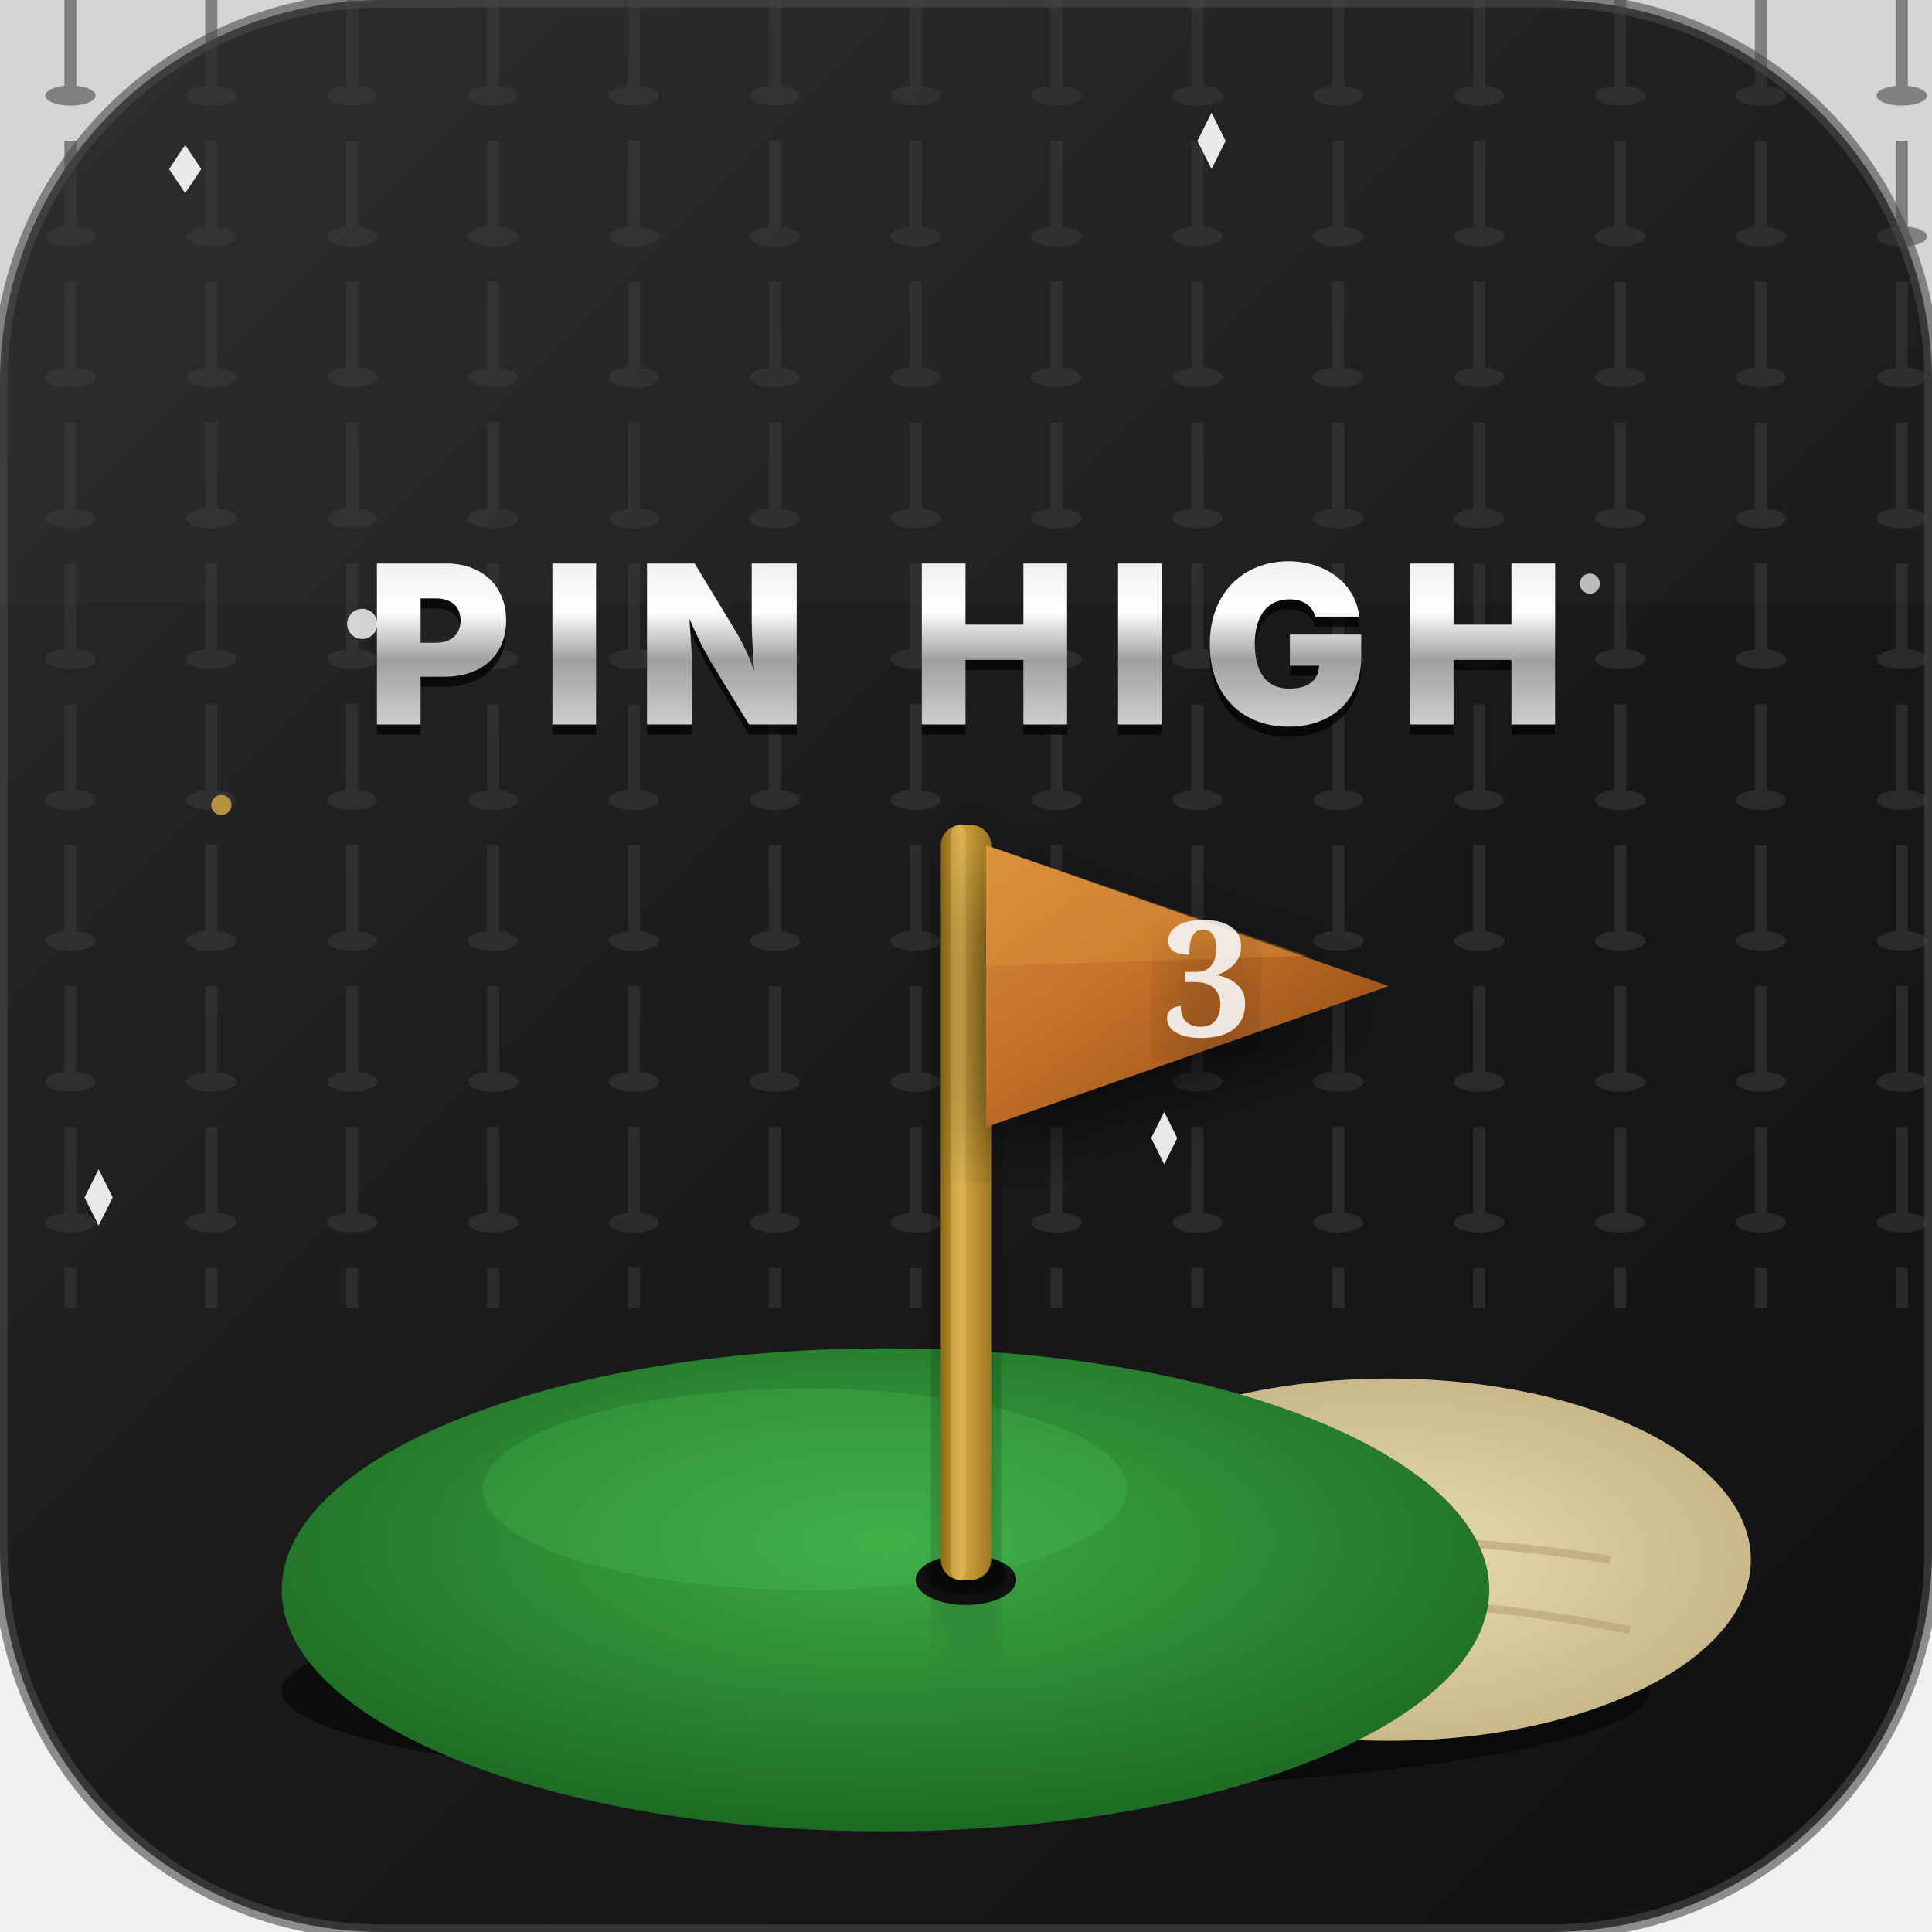
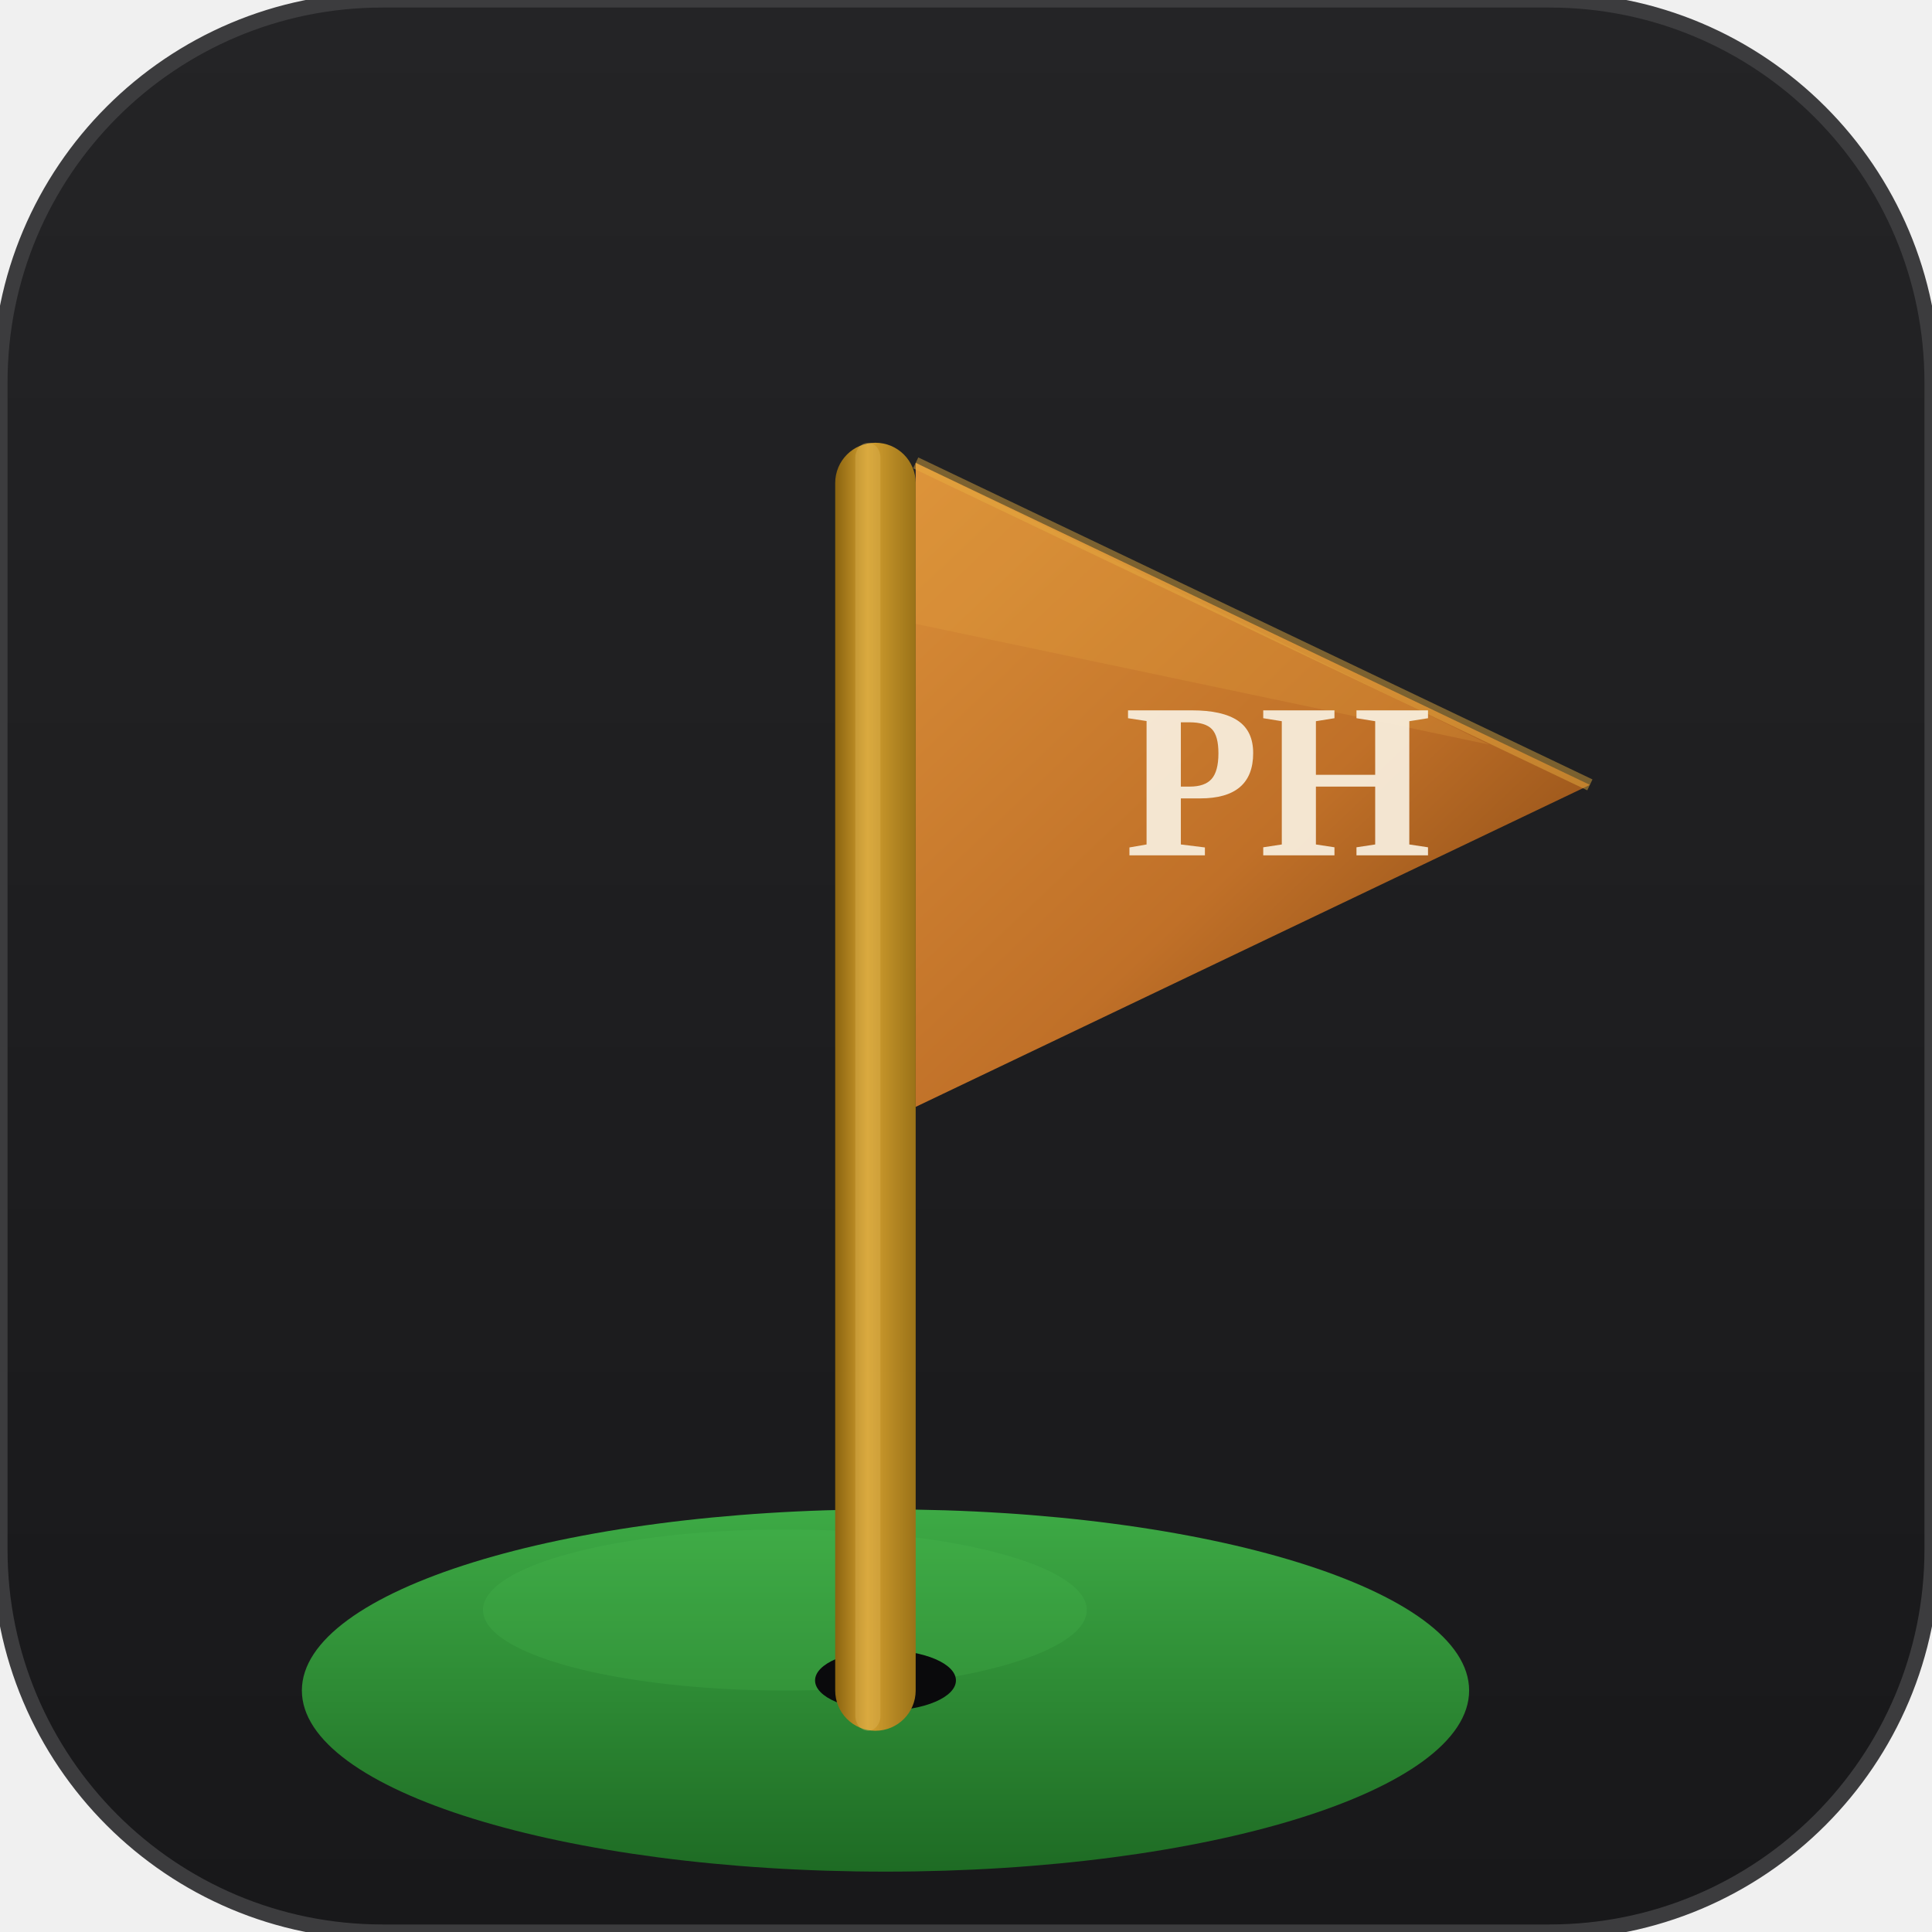
<svg xmlns="http://www.w3.org/2000/svg" viewBox="0 0 192 192">
  <defs>
-     <linearGradient id="bgMetal" x1="0" y1="0" x2="1" y2="1">
-       <stop offset="0%" stop-color="#2C2C2E" />
-       <stop offset="50%" stop-color="#1A1A1C" />
-       <stop offset="100%" stop-color="#111113" />
+     <linearGradient id="bg" x1="0" y1="0" x2="0" y2="1">
+       <stop offset="0%" stop-color="#242426" />
+       <stop offset="100%" stop-color="#18181A" />
    </linearGradient>
-     <radialGradient id="greenGrad" cx="50%" cy="40%" r="60%">
+     <linearGradient id="pole" x1="0" y1="0" x2="1" y2="0">
+       <stop offset="0%" stop-color="#8B6410" />
+       <stop offset="40%" stop-color="#D4A030" />
+       <stop offset="100%" stop-color="#9A7218" />
+     </linearGradient>
+     <linearGradient id="flag" x1="0" y1="0" x2="1" y2="1">
+       <stop offset="0%" stop-color="#D98E38" />
+       <stop offset="55%" stop-color="#C07028" />
+       <stop offset="100%" stop-color="#7A4010" />
+     </linearGradient>
+     <linearGradient id="grn" x1="0" y1="0" x2="0" y2="1">
      <stop offset="0%" stop-color="#3DAA45" />
      <stop offset="100%" stop-color="#1E6B24" />
-     </radialGradient>
-     <radialGradient id="sandGrad" cx="50%" cy="50%" r="50%">
-       <stop offset="0%" stop-color="#E8DDB5" />
-       <stop offset="100%" stop-color="#C9B98A" />
-     </radialGradient>
-     <linearGradient id="copperFlag" x1="0" y1="0" x2="1" y2="1">
-       <stop offset="0%" stop-color="#D48B3A" />
-       <stop offset="40%" stop-color="#C4722A" />
-       <stop offset="100%" stop-color="#8B4513" />
    </linearGradient>
-     <linearGradient id="chromeTxt" x1="0" y1="0" x2="0" y2="1">
-       <stop offset="0%" stop-color="#F0F0F0" />
-       <stop offset="30%" stop-color="#FFFFFF" />
-       <stop offset="60%" stop-color="#A0A0A0" />
-       <stop offset="100%" stop-color="#D0D0D0" />
-     </linearGradient>
-     <linearGradient id="poleGrad" x1="0" y1="0" x2="1" y2="0">
-       <stop offset="0%" stop-color="#8B6914" />
-       <stop offset="40%" stop-color="#D4A843" />
-       <stop offset="100%" stop-color="#A07820" />
-     </linearGradient>
-     <pattern id="teePattern" x="0" y="0" width="14" height="14" patternUnits="userSpaceOnUse">
-       <line x1="7" y1="0" x2="7" y2="9" stroke="#3A3A3C" stroke-width="1.2" stroke-linecap="round" />
-       <ellipse cx="7" cy="9.5" rx="2.5" ry="1" fill="#3A3A3C" />
-     </pattern>
-     <filter id="shadow" x="-20%" y="-20%" width="140%" height="140%">
-       <feDropShadow dx="0" dy="3" stdDeviation="4" flood-color="#000" flood-opacity="0.6" />
-     </filter>
-     <filter id="glow">
-       <feGaussianBlur stdDeviation="2" result="blur" />
-       <feMerge>
-         <feMergeNode in="blur" />
-         <feMergeNode in="SourceGraphic" />
-       </feMerge>
-     </filter>
  </defs>
-   <rect width="192" height="192" rx="38" fill="url(#bgMetal)" />
-   <rect width="192" height="130" rx="0" fill="url(#teePattern)" opacity="0.55" />
-   <rect width="192" height="60" rx="0" fill="#3C3C3E" opacity="0.15" />
-   <ellipse cx="96" cy="168" rx="68" ry="10" fill="#000" opacity="0.5" />
-   <ellipse cx="138" cy="155" rx="36" ry="18" fill="url(#sandGrad)" />
-   <path d="M110 158 Q128 150 160 155" stroke="#B8A070" stroke-width="0.8" fill="none" opacity="0.6" />
-   <path d="M112 163 Q132 156 162 162" stroke="#B8A070" stroke-width="0.8" fill="none" opacity="0.6" />
-   <ellipse cx="88" cy="158" rx="60" ry="24" fill="url(#greenGrad)" />
-   <ellipse cx="80" cy="148" rx="32" ry="10" fill="#4DC455" opacity="0.25" />
-   <ellipse cx="96" cy="157" rx="5" ry="2.5" fill="#111" />
-   <ellipse cx="96" cy="156.5" rx="4" ry="2" fill="#0A0A0A" />
-   <rect x="93.5" y="82" width="5" height="75" rx="2" fill="url(#poleGrad)" filter="url(#shadow)" />
-   <rect x="94.5" y="82" width="1.5" height="75" rx="1" fill="#E8C060" opacity="0.5" />
-   <path d="M98 84 L138 98 L98 112 Z" fill="url(#copperFlag)" filter="url(#shadow)" />
-   <path d="M98 84 L130 95 L98 96 Z" fill="#E8A040" opacity="0.3" />
-   <text x="120" y="103" font-family="Georgia, serif" font-size="16" font-weight="bold" fill="#F5F5F5" text-anchor="middle" opacity="0.9" filter="url(#shadow)">3</text>
-   <text x="96" y="72" font-family="-apple-system, Arial Black, sans-serif" font-size="22" font-weight="900" fill="#000" text-anchor="middle" letter-spacing="3" opacity="0.7" dy="1">PIN HIGH</text>
-   <text x="96" y="72" font-family="-apple-system, Arial Black, sans-serif" font-size="22" font-weight="900" fill="url(#chromeTxt)" text-anchor="middle" letter-spacing="3">PIN HIGH</text>
-   <g fill="#FFFFFF" opacity="0.9">
-     <polygon points="18,18 20,15 22,18 20,21" transform="scale(0.8) translate(3,3)" />
-     <polygon points="170,20 172,16 174,20 172,24" transform="scale(0.7)" />
-     <polygon points="12,170 14,166 16,170 14,174" transform="scale(0.7)" />
-     <polygon points="176,174 178,170 180,174 178,178" transform="scale(0.65)" />
-   </g>
-   <circle cx="36" cy="62" r="1.5" fill="#FFFFFF" opacity="0.8" />
-   <circle cx="158" cy="58" r="1" fill="#FFFFFF" opacity="0.7" />
-   <circle cx="22" cy="80" r="1" fill="#C4A040" opacity="0.9" />
-   <rect width="192" height="192" rx="38" fill="none" stroke="#4A4A4C" stroke-width="1.5" opacity="0.6" />
+   <rect width="192" height="192" rx="38" fill="url(#bg)" />
+   <rect width="192" height="192" rx="38" fill="none" stroke="#3C3C3E" stroke-width="1.5" />
+   <ellipse cx="88" cy="168" rx="58" ry="18" fill="url(#grn)" />
+   <ellipse cx="78" cy="160" rx="30" ry="8" fill="#4DC455" opacity="0.18" />
+   <ellipse cx="88" cy="167" rx="7" ry="3" fill="#0A0A0C" />
+   <rect x="83" y="44" width="8" height="128" rx="4" fill="url(#pole)" />
+   <rect x="85" y="44" width="2.5" height="128" rx="1.5" fill="#E8C060" opacity="0.3" />
+   <path d="M91 46 L158 78 L91 110 Z" fill="url(#flag)" />
+   <path d="M91 46 L148 74 L91 62 Z" fill="#E8A840" opacity="0.22" />
+   <path d="M91 46 L158 78" stroke="#E8B040" stroke-width="1.2" fill="none" opacity="0.45" />
+   <text x="127" y="85" font-family="Georgia, 'Times New Roman', serif" font-size="22" font-weight="700" fill="#F8F0E0" text-anchor="middle" opacity="0.92">PH</text>
+   <text x="96" y="207" font-family="-apple-system, 'Arial Black', Arial, sans-serif" font-size="0" fill="#C4762A" text-anchor="middle" />
</svg>
